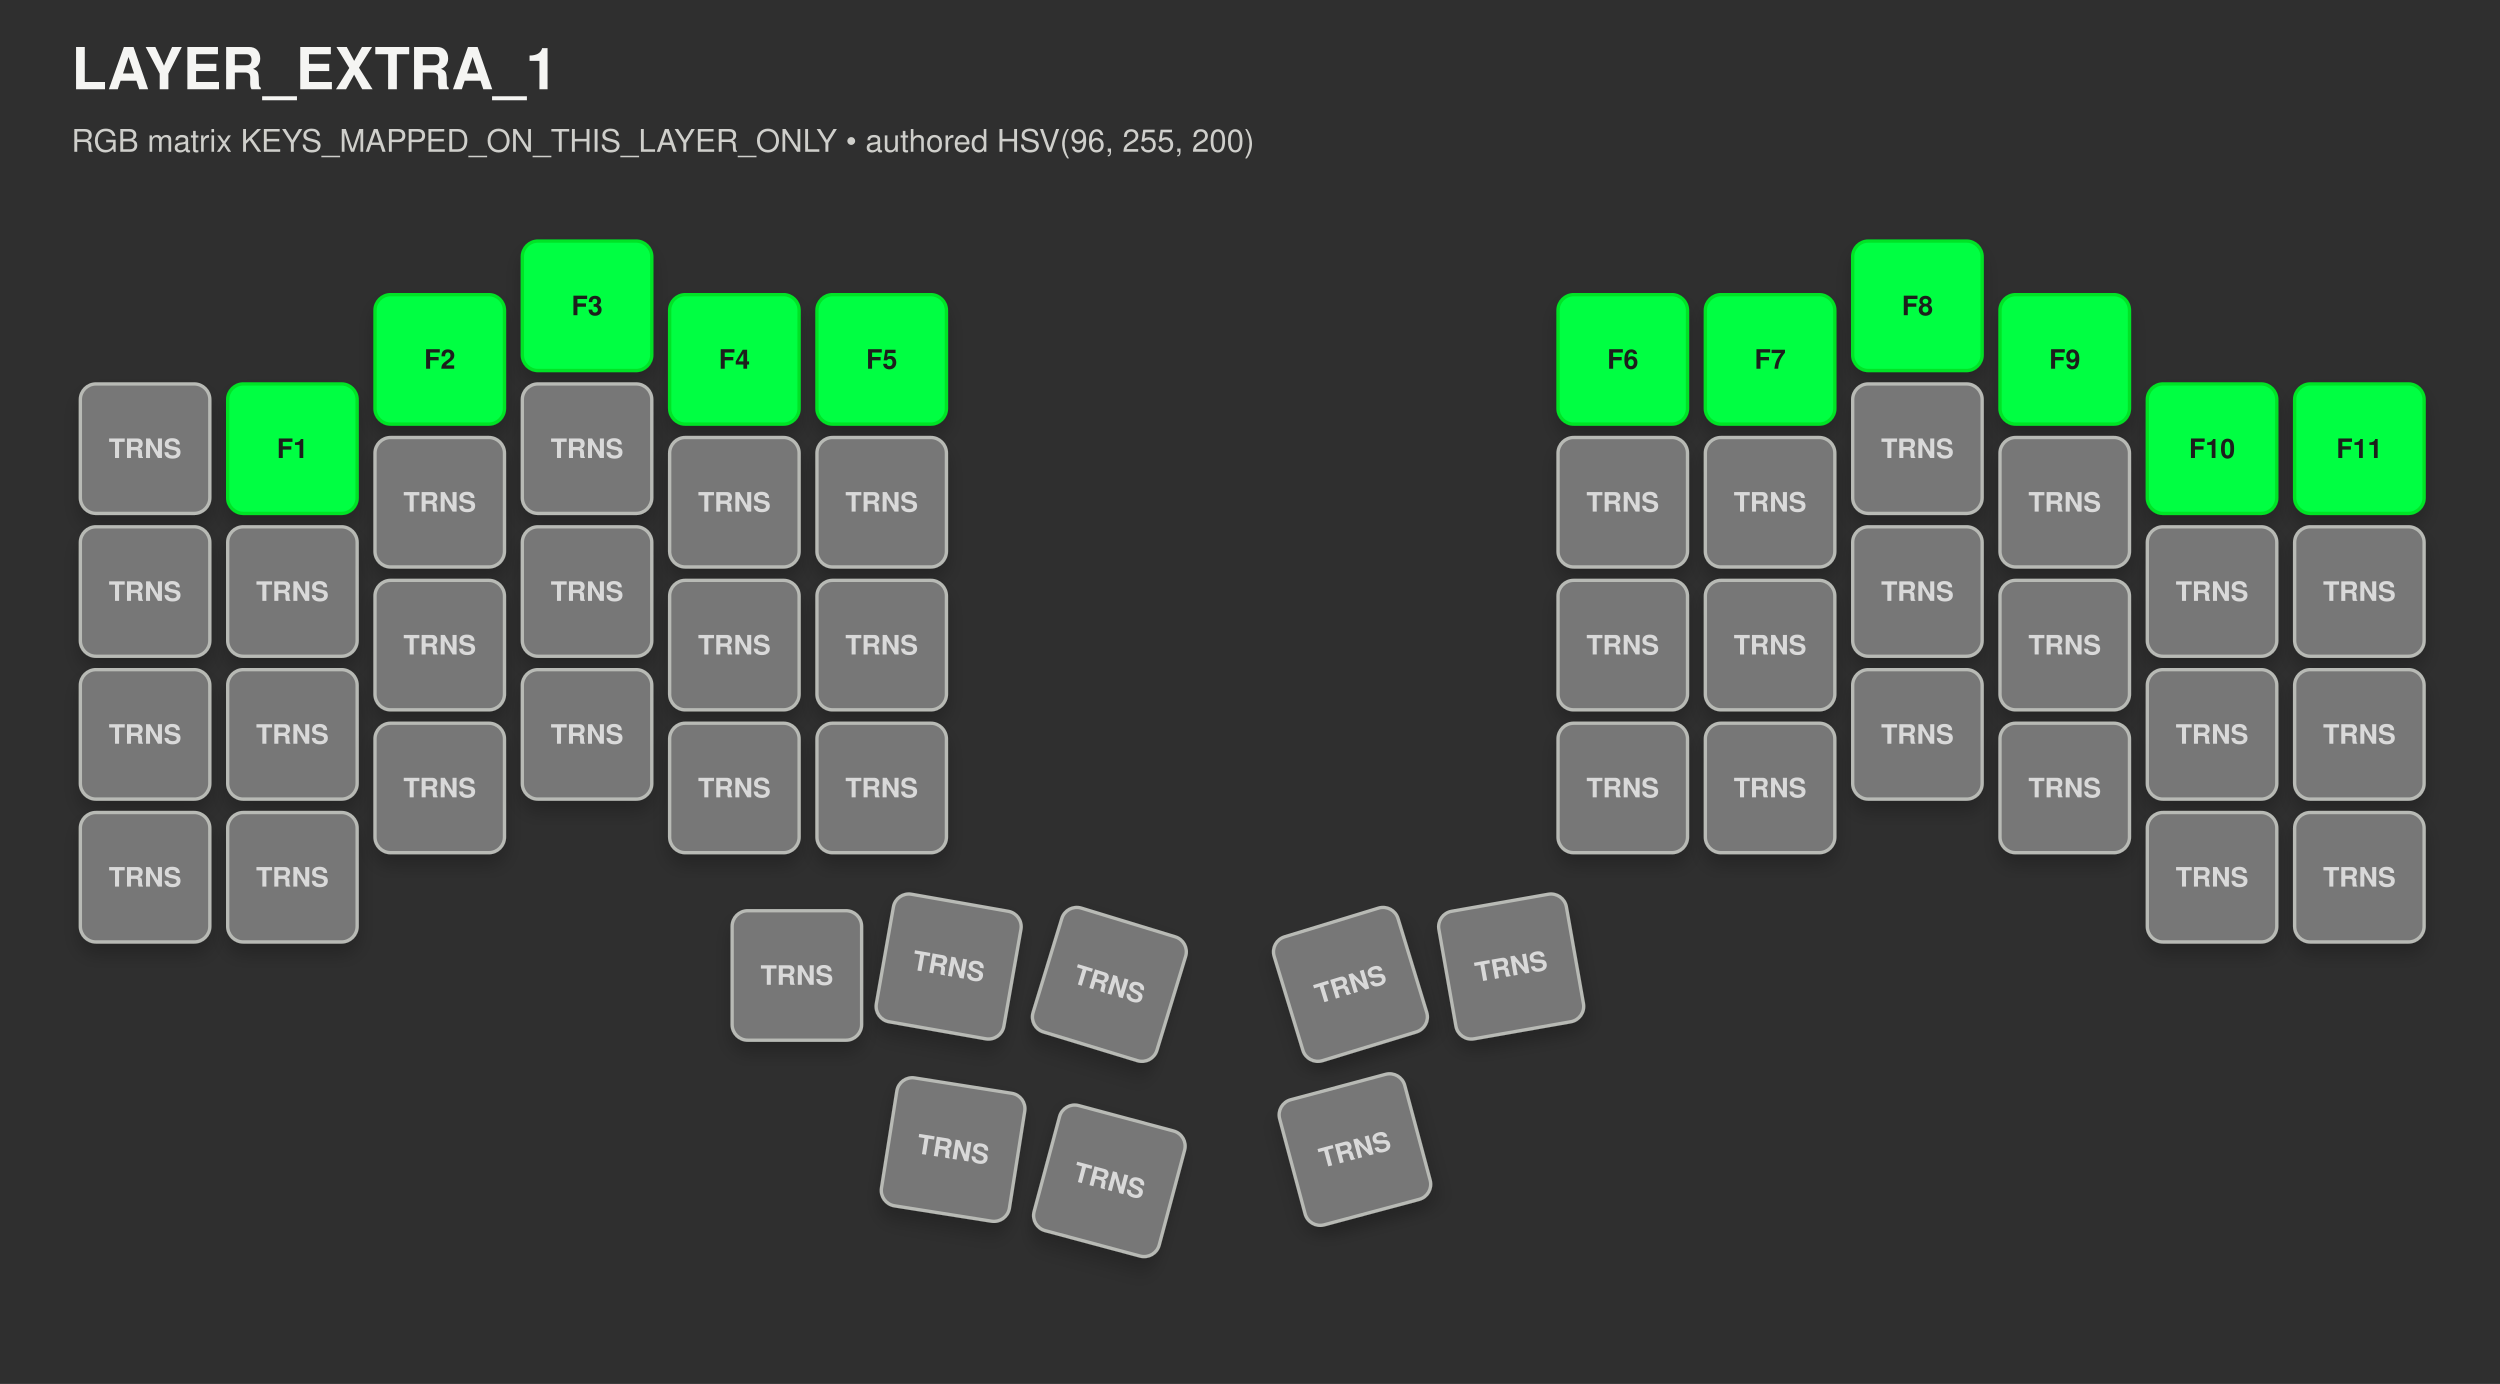
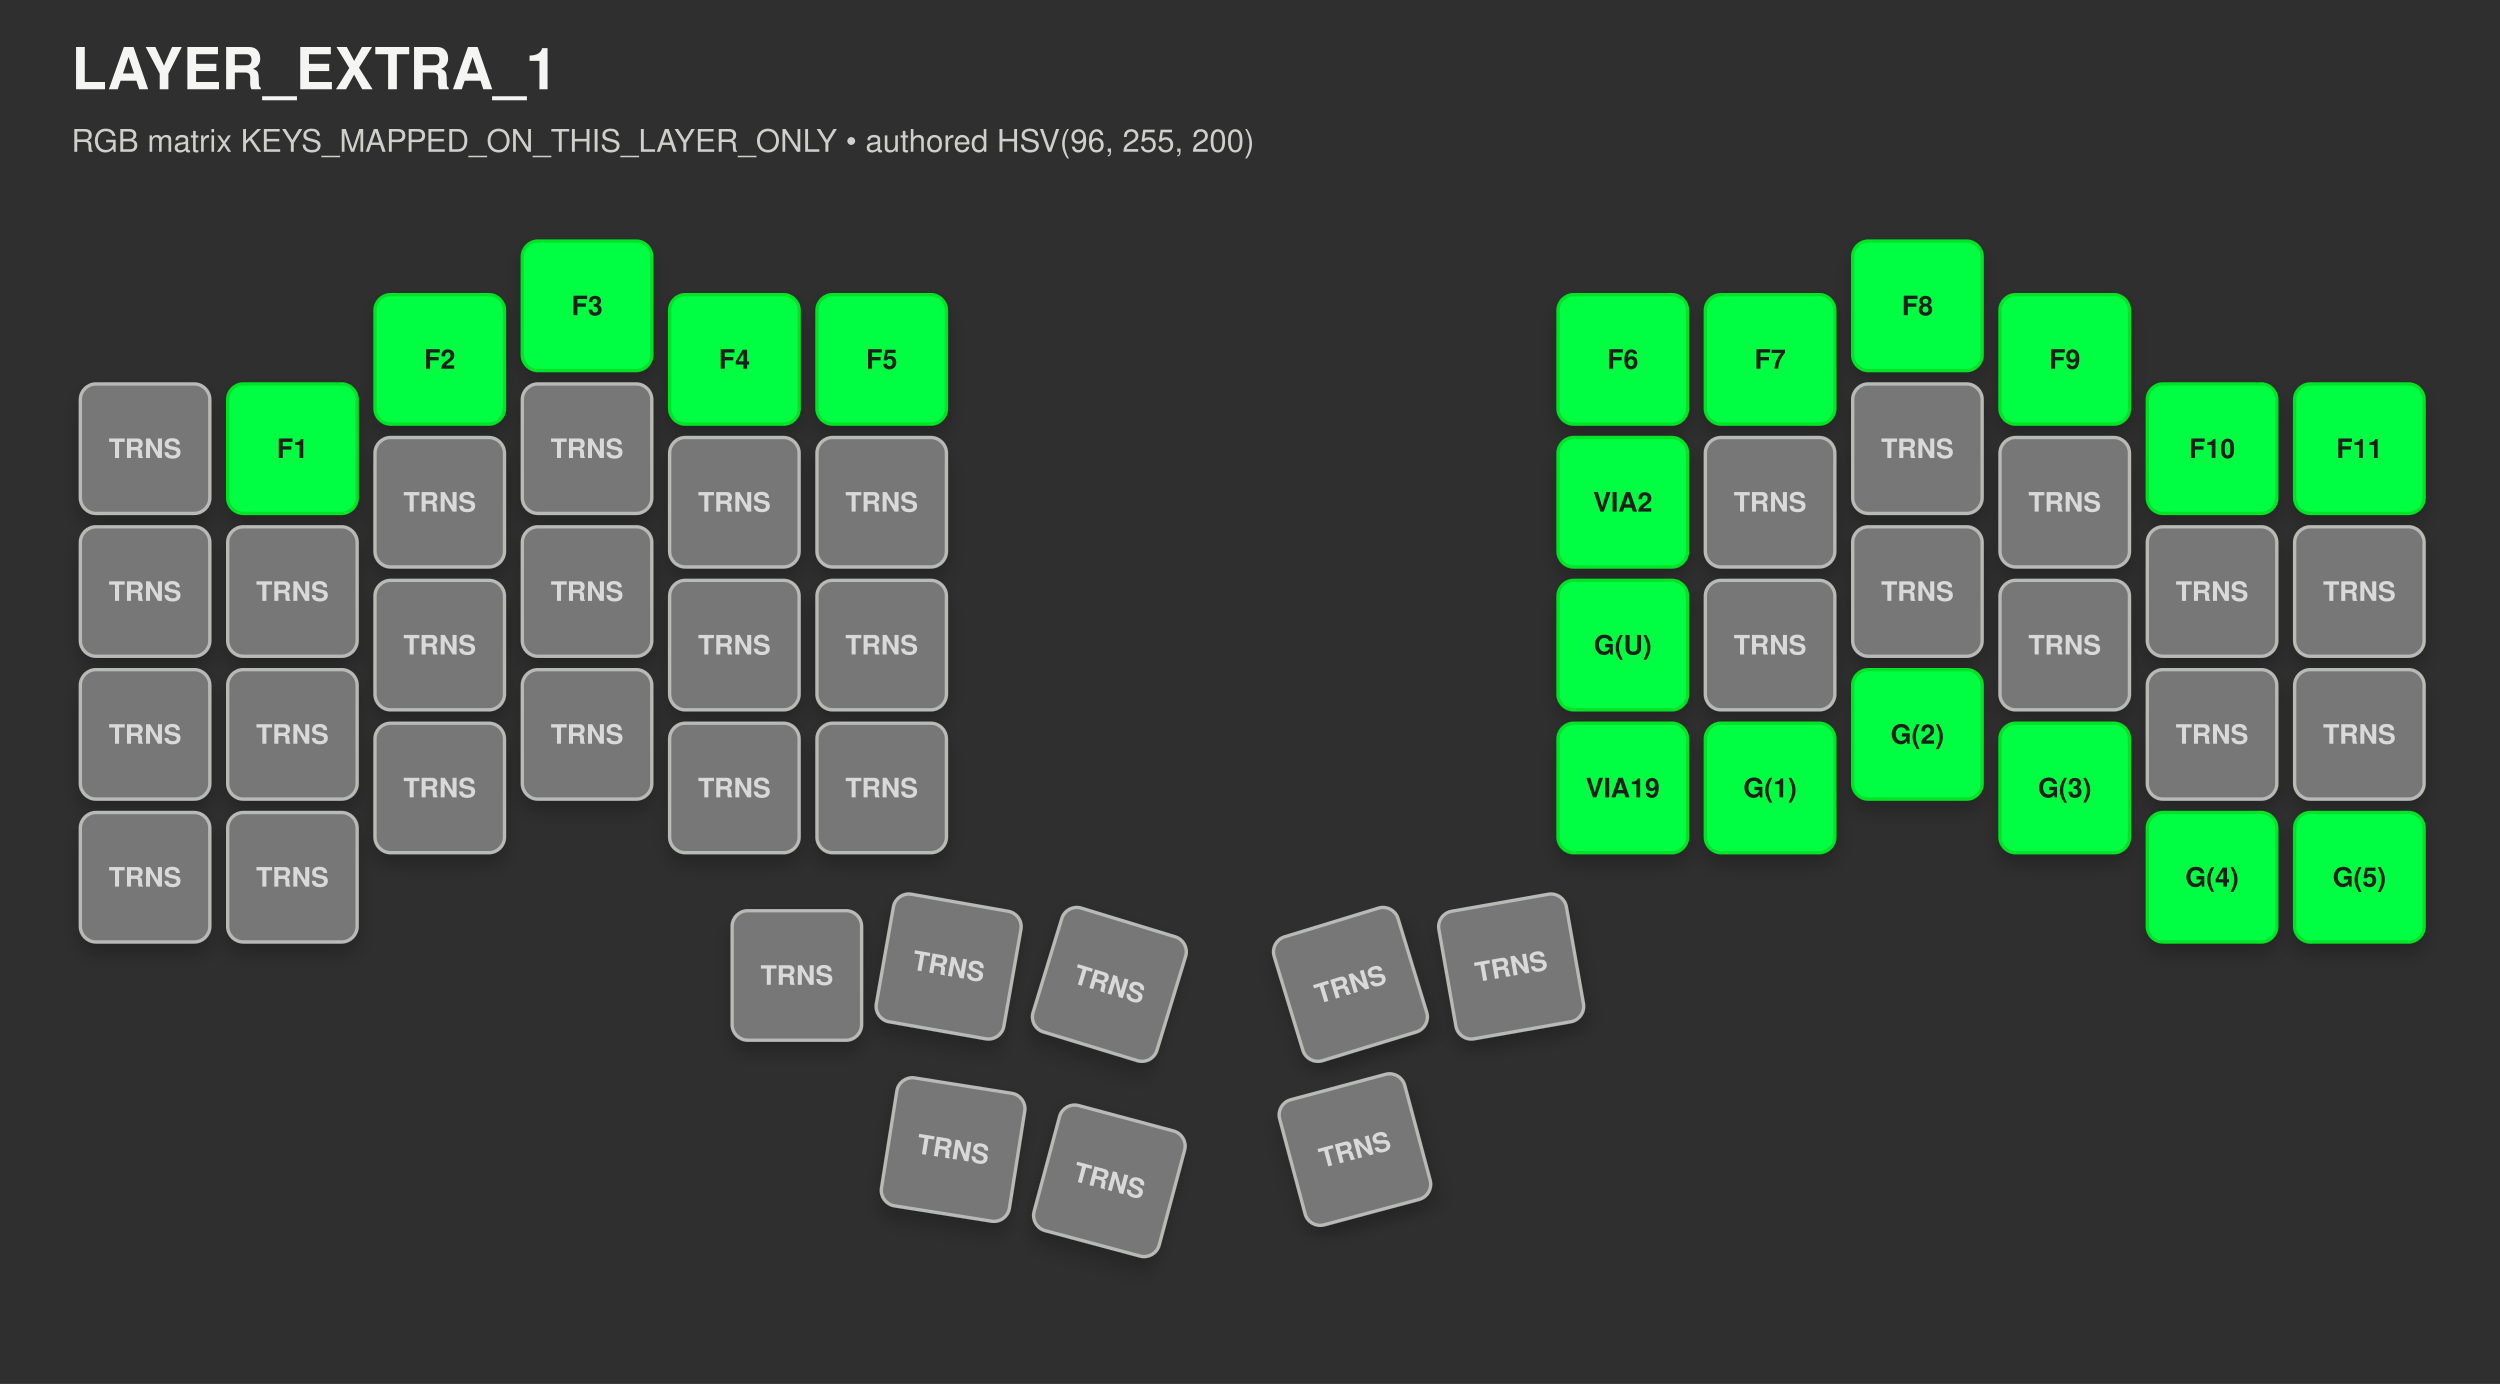
<svg xmlns="http://www.w3.org/2000/svg" width="1120" height="620" viewBox="0 0 1120 620" role="img" aria-labelledby="title desc">
  <defs>
    <filter id="shadow" x="-20%" y="-20%" width="140%" height="140%">
      <feDropShadow dx="0" dy="5" stdDeviation="4" flood-color="#000000" flood-opacity="0.22" />
    </filter>
  </defs>
  <rect width="1120" height="620" fill="#2f2f2f" />
  <text x="32" y="40" fill="#f5f5f3" font-size="26" font-family="Helvetica, Arial, sans-serif" font-weight="700">LAYER_EXTRA_1</text>
  <text x="32" y="68" fill="#cfcfcb" font-size="14" font-family="Helvetica, Arial, sans-serif">RGB matrix KEYS_MAPPED_ON_THIS_LAYER_ONLY • authored HSV(96, 255, 200)</text>
  <g transform="rotate(0 65.0 201.0)">
    <rect x="36.0" y="172.0" width="58" height="58" rx="7" fill="#777777" stroke="#b8bab5" stroke-width="1.5" filter="url(#shadow)" />
    <text x="65.0" y="201.0" fill="#ffffff" fill-opacity="0.72" font-size="12.0" text-anchor="middle" dominant-baseline="middle" font-family="Helvetica, Arial, sans-serif" font-weight="600">TRNS</text>
  </g>
  <g transform="rotate(0 131.0 201.0)">
    <rect x="102.0" y="172.0" width="58" height="58" rx="7" fill="#00ff42" stroke="#00e326" stroke-width="1.5" filter="url(#shadow)" />
    <text x="131.0" y="201.0" fill="#1c1f1c" fill-opacity="1.00" font-size="12.0" text-anchor="middle" dominant-baseline="middle" font-family="Helvetica, Arial, sans-serif" font-weight="600">F1</text>
  </g>
  <g transform="rotate(0 197.0 161.0)">
    <rect x="168.0" y="132.0" width="58" height="58" rx="7" fill="#00ff42" stroke="#00e326" stroke-width="1.5" filter="url(#shadow)" />
    <text x="197.0" y="161.0" fill="#1c1f1c" fill-opacity="1.00" font-size="12.0" text-anchor="middle" dominant-baseline="middle" font-family="Helvetica, Arial, sans-serif" font-weight="600">F2</text>
  </g>
  <g transform="rotate(0 263.0 137.0)">
    <rect x="234.0" y="108.0" width="58" height="58" rx="7" fill="#00ff42" stroke="#00e326" stroke-width="1.5" filter="url(#shadow)" />
    <text x="263.0" y="137.0" fill="#1c1f1c" fill-opacity="1.00" font-size="12.0" text-anchor="middle" dominant-baseline="middle" font-family="Helvetica, Arial, sans-serif" font-weight="600">F3</text>
  </g>
  <g transform="rotate(0 329.0 161.0)">
    <rect x="300.0" y="132.0" width="58" height="58" rx="7" fill="#00ff42" stroke="#00e326" stroke-width="1.5" filter="url(#shadow)" />
    <text x="329.0" y="161.0" fill="#1c1f1c" fill-opacity="1.00" font-size="12.0" text-anchor="middle" dominant-baseline="middle" font-family="Helvetica, Arial, sans-serif" font-weight="600">F4</text>
  </g>
  <g transform="rotate(0 395.0 161.0)">
    <rect x="366.0" y="132.0" width="58" height="58" rx="7" fill="#00ff42" stroke="#00e326" stroke-width="1.5" filter="url(#shadow)" />
    <text x="395.0" y="161.0" fill="#1c1f1c" fill-opacity="1.00" font-size="12.0" text-anchor="middle" dominant-baseline="middle" font-family="Helvetica, Arial, sans-serif" font-weight="600">F5</text>
  </g>
  <g transform="rotate(0 727.0 161.0)">
    <rect x="698.0" y="132.0" width="58" height="58" rx="7" fill="#00ff42" stroke="#00e326" stroke-width="1.5" filter="url(#shadow)" />
    <text x="727.0" y="161.0" fill="#1c1f1c" fill-opacity="1.00" font-size="12.0" text-anchor="middle" dominant-baseline="middle" font-family="Helvetica, Arial, sans-serif" font-weight="600">F6</text>
  </g>
  <g transform="rotate(0 793.0 161.0)">
    <rect x="764.0" y="132.0" width="58" height="58" rx="7" fill="#00ff42" stroke="#00e326" stroke-width="1.5" filter="url(#shadow)" />
    <text x="793.0" y="161.0" fill="#1c1f1c" fill-opacity="1.00" font-size="12.0" text-anchor="middle" dominant-baseline="middle" font-family="Helvetica, Arial, sans-serif" font-weight="600">F7</text>
  </g>
  <g transform="rotate(0 859.0 137.0)">
    <rect x="830.0" y="108.0" width="58" height="58" rx="7" fill="#00ff42" stroke="#00e326" stroke-width="1.5" filter="url(#shadow)" />
    <text x="859.0" y="137.0" fill="#1c1f1c" fill-opacity="1.00" font-size="12.0" text-anchor="middle" dominant-baseline="middle" font-family="Helvetica, Arial, sans-serif" font-weight="600">F8</text>
  </g>
  <g transform="rotate(0 925.0 161.0)">
    <rect x="896.0" y="132.0" width="58" height="58" rx="7" fill="#00ff42" stroke="#00e326" stroke-width="1.5" filter="url(#shadow)" />
    <text x="925.0" y="161.0" fill="#1c1f1c" fill-opacity="1.00" font-size="12.0" text-anchor="middle" dominant-baseline="middle" font-family="Helvetica, Arial, sans-serif" font-weight="600">F9</text>
  </g>
  <g transform="rotate(0 991.0 201.0)">
    <rect x="962.0" y="172.0" width="58" height="58" rx="7" fill="#00ff42" stroke="#00e326" stroke-width="1.5" filter="url(#shadow)" />
    <text x="991.0" y="201.0" fill="#1c1f1c" fill-opacity="1.00" font-size="12.0" text-anchor="middle" dominant-baseline="middle" font-family="Helvetica, Arial, sans-serif" font-weight="600">F10</text>
  </g>
  <g transform="rotate(0 1057.0 201.0)">
    <rect x="1028.0" y="172.0" width="58" height="58" rx="7" fill="#00ff42" stroke="#00e326" stroke-width="1.5" filter="url(#shadow)" />
    <text x="1057.0" y="201.0" fill="#1c1f1c" fill-opacity="1.00" font-size="12.0" text-anchor="middle" dominant-baseline="middle" font-family="Helvetica, Arial, sans-serif" font-weight="600">F11</text>
  </g>
  <g transform="rotate(0 65.0 265.0)">
    <rect x="36.0" y="236.0" width="58" height="58" rx="7" fill="#777777" stroke="#b8bab5" stroke-width="1.5" filter="url(#shadow)" />
    <text x="65.0" y="265.0" fill="#ffffff" fill-opacity="0.72" font-size="12.0" text-anchor="middle" dominant-baseline="middle" font-family="Helvetica, Arial, sans-serif" font-weight="600">TRNS</text>
  </g>
  <g transform="rotate(0 131.0 265.0)">
    <rect x="102.0" y="236.0" width="58" height="58" rx="7" fill="#777777" stroke="#b8bab5" stroke-width="1.5" filter="url(#shadow)" />
    <text x="131.0" y="265.0" fill="#ffffff" fill-opacity="0.72" font-size="12.0" text-anchor="middle" dominant-baseline="middle" font-family="Helvetica, Arial, sans-serif" font-weight="600">TRNS</text>
  </g>
  <g transform="rotate(0 197.0 225.0)">
    <rect x="168.0" y="196.0" width="58" height="58" rx="7" fill="#777777" stroke="#b8bab5" stroke-width="1.5" filter="url(#shadow)" />
    <text x="197.0" y="225.0" fill="#ffffff" fill-opacity="0.72" font-size="12.0" text-anchor="middle" dominant-baseline="middle" font-family="Helvetica, Arial, sans-serif" font-weight="600">TRNS</text>
  </g>
  <g transform="rotate(0 263.0 201.0)">
    <rect x="234.0" y="172.0" width="58" height="58" rx="7" fill="#777777" stroke="#b8bab5" stroke-width="1.5" filter="url(#shadow)" />
    <text x="263.0" y="201.0" fill="#ffffff" fill-opacity="0.72" font-size="12.0" text-anchor="middle" dominant-baseline="middle" font-family="Helvetica, Arial, sans-serif" font-weight="600">TRNS</text>
  </g>
  <g transform="rotate(0 329.0 225.0)">
    <rect x="300.0" y="196.0" width="58" height="58" rx="7" fill="#777777" stroke="#b8bab5" stroke-width="1.5" filter="url(#shadow)" />
    <text x="329.0" y="225.0" fill="#ffffff" fill-opacity="0.72" font-size="12.0" text-anchor="middle" dominant-baseline="middle" font-family="Helvetica, Arial, sans-serif" font-weight="600">TRNS</text>
  </g>
  <g transform="rotate(0 395.0 225.0)">
    <rect x="366.0" y="196.0" width="58" height="58" rx="7" fill="#777777" stroke="#b8bab5" stroke-width="1.5" filter="url(#shadow)" />
    <text x="395.0" y="225.0" fill="#ffffff" fill-opacity="0.72" font-size="12.0" text-anchor="middle" dominant-baseline="middle" font-family="Helvetica, Arial, sans-serif" font-weight="600">TRNS</text>
  </g>
  <g transform="rotate(0 727.0 225.0)">
-     <rect x="698.0" y="196.0" width="58" height="58" rx="7" fill="#777777" stroke="#b8bab5" stroke-width="1.5" filter="url(#shadow)" />
-     <text x="727.0" y="225.0" fill="#ffffff" fill-opacity="0.72" font-size="12.0" text-anchor="middle" dominant-baseline="middle" font-family="Helvetica, Arial, sans-serif" font-weight="600">TRNS</text>
+     <rect x="698.0" y="196.0" width="58" height="58" rx="7" fill="#00ff42" stroke="#00e326" stroke-width="1.5" filter="url(#shadow)" />
+     <text x="727.0" y="225.0" fill="#1c1f1c" fill-opacity="1.00" font-size="12.0" text-anchor="middle" dominant-baseline="middle" font-family="Helvetica, Arial, sans-serif" font-weight="600">VIA2</text>
  </g>
  <g transform="rotate(0 793.0 225.0)">
    <rect x="764.0" y="196.0" width="58" height="58" rx="7" fill="#777777" stroke="#b8bab5" stroke-width="1.5" filter="url(#shadow)" />
    <text x="793.0" y="225.0" fill="#ffffff" fill-opacity="0.72" font-size="12.0" text-anchor="middle" dominant-baseline="middle" font-family="Helvetica, Arial, sans-serif" font-weight="600">TRNS</text>
  </g>
  <g transform="rotate(0 859.0 201.0)">
    <rect x="830.0" y="172.0" width="58" height="58" rx="7" fill="#777777" stroke="#b8bab5" stroke-width="1.5" filter="url(#shadow)" />
    <text x="859.0" y="201.0" fill="#ffffff" fill-opacity="0.72" font-size="12.0" text-anchor="middle" dominant-baseline="middle" font-family="Helvetica, Arial, sans-serif" font-weight="600">TRNS</text>
  </g>
  <g transform="rotate(0 925.0 225.0)">
    <rect x="896.0" y="196.0" width="58" height="58" rx="7" fill="#777777" stroke="#b8bab5" stroke-width="1.5" filter="url(#shadow)" />
    <text x="925.0" y="225.0" fill="#ffffff" fill-opacity="0.72" font-size="12.0" text-anchor="middle" dominant-baseline="middle" font-family="Helvetica, Arial, sans-serif" font-weight="600">TRNS</text>
  </g>
  <g transform="rotate(0 991.0 265.0)">
    <rect x="962.0" y="236.0" width="58" height="58" rx="7" fill="#777777" stroke="#b8bab5" stroke-width="1.5" filter="url(#shadow)" />
    <text x="991.0" y="265.0" fill="#ffffff" fill-opacity="0.72" font-size="12.0" text-anchor="middle" dominant-baseline="middle" font-family="Helvetica, Arial, sans-serif" font-weight="600">TRNS</text>
  </g>
  <g transform="rotate(0 1057.0 265.0)">
    <rect x="1028.0" y="236.0" width="58" height="58" rx="7" fill="#777777" stroke="#b8bab5" stroke-width="1.5" filter="url(#shadow)" />
    <text x="1057.0" y="265.0" fill="#ffffff" fill-opacity="0.72" font-size="12.0" text-anchor="middle" dominant-baseline="middle" font-family="Helvetica, Arial, sans-serif" font-weight="600">TRNS</text>
  </g>
  <g transform="rotate(0 65.0 329.0)">
    <rect x="36.0" y="300.0" width="58" height="58" rx="7" fill="#777777" stroke="#b8bab5" stroke-width="1.5" filter="url(#shadow)" />
    <text x="65.0" y="329.0" fill="#ffffff" fill-opacity="0.72" font-size="12.0" text-anchor="middle" dominant-baseline="middle" font-family="Helvetica, Arial, sans-serif" font-weight="600">TRNS</text>
  </g>
  <g transform="rotate(0 131.0 329.0)">
    <rect x="102.0" y="300.0" width="58" height="58" rx="7" fill="#777777" stroke="#b8bab5" stroke-width="1.5" filter="url(#shadow)" />
    <text x="131.0" y="329.0" fill="#ffffff" fill-opacity="0.72" font-size="12.0" text-anchor="middle" dominant-baseline="middle" font-family="Helvetica, Arial, sans-serif" font-weight="600">TRNS</text>
  </g>
  <g transform="rotate(0 197.0 289.0)">
    <rect x="168.0" y="260.0" width="58" height="58" rx="7" fill="#777777" stroke="#b8bab5" stroke-width="1.5" filter="url(#shadow)" />
    <text x="197.0" y="289.0" fill="#ffffff" fill-opacity="0.72" font-size="12.0" text-anchor="middle" dominant-baseline="middle" font-family="Helvetica, Arial, sans-serif" font-weight="600">TRNS</text>
  </g>
  <g transform="rotate(0 263.0 265.0)">
    <rect x="234.0" y="236.0" width="58" height="58" rx="7" fill="#777777" stroke="#b8bab5" stroke-width="1.5" filter="url(#shadow)" />
    <text x="263.0" y="265.0" fill="#ffffff" fill-opacity="0.72" font-size="12.0" text-anchor="middle" dominant-baseline="middle" font-family="Helvetica, Arial, sans-serif" font-weight="600">TRNS</text>
  </g>
  <g transform="rotate(0 329.0 289.0)">
    <rect x="300.0" y="260.0" width="58" height="58" rx="7" fill="#777777" stroke="#b8bab5" stroke-width="1.5" filter="url(#shadow)" />
    <text x="329.0" y="289.0" fill="#ffffff" fill-opacity="0.72" font-size="12.0" text-anchor="middle" dominant-baseline="middle" font-family="Helvetica, Arial, sans-serif" font-weight="600">TRNS</text>
  </g>
  <g transform="rotate(0 395.0 289.0)">
    <rect x="366.0" y="260.0" width="58" height="58" rx="7" fill="#777777" stroke="#b8bab5" stroke-width="1.5" filter="url(#shadow)" />
    <text x="395.0" y="289.0" fill="#ffffff" fill-opacity="0.72" font-size="12.0" text-anchor="middle" dominant-baseline="middle" font-family="Helvetica, Arial, sans-serif" font-weight="600">TRNS</text>
  </g>
  <g transform="rotate(0 727.0 289.0)">
-     <rect x="698.0" y="260.0" width="58" height="58" rx="7" fill="#777777" stroke="#b8bab5" stroke-width="1.5" filter="url(#shadow)" />
-     <text x="727.0" y="289.0" fill="#ffffff" fill-opacity="0.72" font-size="12.0" text-anchor="middle" dominant-baseline="middle" font-family="Helvetica, Arial, sans-serif" font-weight="600">TRNS</text>
+     <rect x="698.0" y="260.0" width="58" height="58" rx="7" fill="#00ff42" stroke="#00e326" stroke-width="1.5" filter="url(#shadow)" />
+     <text x="727.0" y="289.0" fill="#1c1f1c" fill-opacity="1.00" font-size="12.0" text-anchor="middle" dominant-baseline="middle" font-family="Helvetica, Arial, sans-serif" font-weight="600">G(U)</text>
  </g>
  <g transform="rotate(0 793.0 289.0)">
    <rect x="764.0" y="260.0" width="58" height="58" rx="7" fill="#777777" stroke="#b8bab5" stroke-width="1.5" filter="url(#shadow)" />
    <text x="793.0" y="289.0" fill="#ffffff" fill-opacity="0.72" font-size="12.0" text-anchor="middle" dominant-baseline="middle" font-family="Helvetica, Arial, sans-serif" font-weight="600">TRNS</text>
  </g>
  <g transform="rotate(0 859.0 265.0)">
    <rect x="830.0" y="236.0" width="58" height="58" rx="7" fill="#777777" stroke="#b8bab5" stroke-width="1.5" filter="url(#shadow)" />
    <text x="859.0" y="265.0" fill="#ffffff" fill-opacity="0.72" font-size="12.0" text-anchor="middle" dominant-baseline="middle" font-family="Helvetica, Arial, sans-serif" font-weight="600">TRNS</text>
  </g>
  <g transform="rotate(0 925.0 289.0)">
    <rect x="896.0" y="260.0" width="58" height="58" rx="7" fill="#777777" stroke="#b8bab5" stroke-width="1.5" filter="url(#shadow)" />
    <text x="925.0" y="289.0" fill="#ffffff" fill-opacity="0.72" font-size="12.0" text-anchor="middle" dominant-baseline="middle" font-family="Helvetica, Arial, sans-serif" font-weight="600">TRNS</text>
  </g>
  <g transform="rotate(0 991.0 329.0)">
    <rect x="962.0" y="300.0" width="58" height="58" rx="7" fill="#777777" stroke="#b8bab5" stroke-width="1.5" filter="url(#shadow)" />
    <text x="991.0" y="329.0" fill="#ffffff" fill-opacity="0.72" font-size="12.0" text-anchor="middle" dominant-baseline="middle" font-family="Helvetica, Arial, sans-serif" font-weight="600">TRNS</text>
  </g>
  <g transform="rotate(0 1057.0 329.0)">
    <rect x="1028.0" y="300.0" width="58" height="58" rx="7" fill="#777777" stroke="#b8bab5" stroke-width="1.5" filter="url(#shadow)" />
    <text x="1057.0" y="329.0" fill="#ffffff" fill-opacity="0.72" font-size="12.0" text-anchor="middle" dominant-baseline="middle" font-family="Helvetica, Arial, sans-serif" font-weight="600">TRNS</text>
  </g>
  <g transform="rotate(0 65.0 393.0)">
    <rect x="36.0" y="364.0" width="58" height="58" rx="7" fill="#777777" stroke="#b8bab5" stroke-width="1.5" filter="url(#shadow)" />
    <text x="65.0" y="393.0" fill="#ffffff" fill-opacity="0.72" font-size="12.0" text-anchor="middle" dominant-baseline="middle" font-family="Helvetica, Arial, sans-serif" font-weight="600">TRNS</text>
  </g>
  <g transform="rotate(0 131.0 393.0)">
    <rect x="102.0" y="364.0" width="58" height="58" rx="7" fill="#777777" stroke="#b8bab5" stroke-width="1.5" filter="url(#shadow)" />
    <text x="131.0" y="393.0" fill="#ffffff" fill-opacity="0.72" font-size="12.0" text-anchor="middle" dominant-baseline="middle" font-family="Helvetica, Arial, sans-serif" font-weight="600">TRNS</text>
  </g>
  <g transform="rotate(0 197.0 353.0)">
    <rect x="168.0" y="324.0" width="58" height="58" rx="7" fill="#777777" stroke="#b8bab5" stroke-width="1.5" filter="url(#shadow)" />
    <text x="197.0" y="353.0" fill="#ffffff" fill-opacity="0.72" font-size="12.0" text-anchor="middle" dominant-baseline="middle" font-family="Helvetica, Arial, sans-serif" font-weight="600">TRNS</text>
  </g>
  <g transform="rotate(0 263.0 329.0)">
    <rect x="234.0" y="300.0" width="58" height="58" rx="7" fill="#777777" stroke="#b8bab5" stroke-width="1.5" filter="url(#shadow)" />
    <text x="263.0" y="329.0" fill="#ffffff" fill-opacity="0.72" font-size="12.0" text-anchor="middle" dominant-baseline="middle" font-family="Helvetica, Arial, sans-serif" font-weight="600">TRNS</text>
  </g>
  <g transform="rotate(0 329.0 353.0)">
    <rect x="300.0" y="324.0" width="58" height="58" rx="7" fill="#777777" stroke="#b8bab5" stroke-width="1.5" filter="url(#shadow)" />
    <text x="329.0" y="353.0" fill="#ffffff" fill-opacity="0.72" font-size="12.0" text-anchor="middle" dominant-baseline="middle" font-family="Helvetica, Arial, sans-serif" font-weight="600">TRNS</text>
  </g>
  <g transform="rotate(0 395.0 353.0)">
    <rect x="366.0" y="324.0" width="58" height="58" rx="7" fill="#777777" stroke="#b8bab5" stroke-width="1.5" filter="url(#shadow)" />
    <text x="395.0" y="353.0" fill="#ffffff" fill-opacity="0.72" font-size="12.0" text-anchor="middle" dominant-baseline="middle" font-family="Helvetica, Arial, sans-serif" font-weight="600">TRNS</text>
  </g>
  <g transform="rotate(0 727.0 353.0)">
-     <rect x="698.0" y="324.0" width="58" height="58" rx="7" fill="#777777" stroke="#b8bab5" stroke-width="1.5" filter="url(#shadow)" />
-     <text x="727.0" y="353.0" fill="#ffffff" fill-opacity="0.72" font-size="12.0" text-anchor="middle" dominant-baseline="middle" font-family="Helvetica, Arial, sans-serif" font-weight="600">TRNS</text>
+     <rect x="698.0" y="324.0" width="58" height="58" rx="7" fill="#00ff42" stroke="#00e326" stroke-width="1.5" filter="url(#shadow)" />
+     <text x="727.0" y="353.0" fill="#1c1f1c" fill-opacity="1.00" font-size="12.0" text-anchor="middle" dominant-baseline="middle" font-family="Helvetica, Arial, sans-serif" font-weight="600">VIA19</text>
  </g>
  <g transform="rotate(0 793.0 353.0)">
-     <rect x="764.0" y="324.0" width="58" height="58" rx="7" fill="#777777" stroke="#b8bab5" stroke-width="1.5" filter="url(#shadow)" />
-     <text x="793.0" y="353.0" fill="#ffffff" fill-opacity="0.72" font-size="12.0" text-anchor="middle" dominant-baseline="middle" font-family="Helvetica, Arial, sans-serif" font-weight="600">TRNS</text>
+     <rect x="764.0" y="324.0" width="58" height="58" rx="7" fill="#00ff42" stroke="#00e326" stroke-width="1.5" filter="url(#shadow)" />
+     <text x="793.0" y="353.0" fill="#1c1f1c" fill-opacity="1.00" font-size="12.0" text-anchor="middle" dominant-baseline="middle" font-family="Helvetica, Arial, sans-serif" font-weight="600">G(1)</text>
  </g>
  <g transform="rotate(0 859.0 329.0)">
-     <rect x="830.0" y="300.0" width="58" height="58" rx="7" fill="#777777" stroke="#b8bab5" stroke-width="1.5" filter="url(#shadow)" />
-     <text x="859.0" y="329.0" fill="#ffffff" fill-opacity="0.72" font-size="12.0" text-anchor="middle" dominant-baseline="middle" font-family="Helvetica, Arial, sans-serif" font-weight="600">TRNS</text>
+     <rect x="830.0" y="300.0" width="58" height="58" rx="7" fill="#00ff42" stroke="#00e326" stroke-width="1.5" filter="url(#shadow)" />
+     <text x="859.0" y="329.0" fill="#1c1f1c" fill-opacity="1.00" font-size="12.0" text-anchor="middle" dominant-baseline="middle" font-family="Helvetica, Arial, sans-serif" font-weight="600">G(2)</text>
  </g>
  <g transform="rotate(0 925.0 353.0)">
-     <rect x="896.0" y="324.0" width="58" height="58" rx="7" fill="#777777" stroke="#b8bab5" stroke-width="1.5" filter="url(#shadow)" />
-     <text x="925.0" y="353.0" fill="#ffffff" fill-opacity="0.72" font-size="12.0" text-anchor="middle" dominant-baseline="middle" font-family="Helvetica, Arial, sans-serif" font-weight="600">TRNS</text>
+     <rect x="896.0" y="324.0" width="58" height="58" rx="7" fill="#00ff42" stroke="#00e326" stroke-width="1.5" filter="url(#shadow)" />
+     <text x="925.0" y="353.0" fill="#1c1f1c" fill-opacity="1.00" font-size="12.0" text-anchor="middle" dominant-baseline="middle" font-family="Helvetica, Arial, sans-serif" font-weight="600">G(3)</text>
  </g>
  <g transform="rotate(0 991.0 393.0)">
-     <rect x="962.0" y="364.0" width="58" height="58" rx="7" fill="#777777" stroke="#b8bab5" stroke-width="1.5" filter="url(#shadow)" />
-     <text x="991.0" y="393.0" fill="#ffffff" fill-opacity="0.72" font-size="12.0" text-anchor="middle" dominant-baseline="middle" font-family="Helvetica, Arial, sans-serif" font-weight="600">TRNS</text>
+     <rect x="962.0" y="364.0" width="58" height="58" rx="7" fill="#00ff42" stroke="#00e326" stroke-width="1.5" filter="url(#shadow)" />
+     <text x="991.0" y="393.0" fill="#1c1f1c" fill-opacity="1.00" font-size="12.0" text-anchor="middle" dominant-baseline="middle" font-family="Helvetica, Arial, sans-serif" font-weight="600">G(4)</text>
  </g>
  <g transform="rotate(0 1057.0 393.0)">
-     <rect x="1028.0" y="364.0" width="58" height="58" rx="7" fill="#777777" stroke="#b8bab5" stroke-width="1.5" filter="url(#shadow)" />
-     <text x="1057.0" y="393.0" fill="#ffffff" fill-opacity="0.72" font-size="12.0" text-anchor="middle" dominant-baseline="middle" font-family="Helvetica, Arial, sans-serif" font-weight="600">TRNS</text>
+     <rect x="1028.0" y="364.0" width="58" height="58" rx="7" fill="#00ff42" stroke="#00e326" stroke-width="1.5" filter="url(#shadow)" />
+     <text x="1057.0" y="393.0" fill="#1c1f1c" fill-opacity="1.00" font-size="12.0" text-anchor="middle" dominant-baseline="middle" font-family="Helvetica, Arial, sans-serif" font-weight="600">G(5)</text>
  </g>
  <g transform="rotate(0 357.0 437.0)">
    <rect x="328.0" y="408.0" width="58" height="58" rx="7" fill="#777777" stroke="#b8bab5" stroke-width="1.5" filter="url(#shadow)" />
    <text x="357.0" y="437.0" fill="#ffffff" fill-opacity="0.72" font-size="12.0" text-anchor="middle" dominant-baseline="middle" font-family="Helvetica, Arial, sans-serif" font-weight="600">TRNS</text>
  </g>
  <g transform="rotate(10 425.0 433.0)">
    <rect x="396.0" y="404.0" width="58" height="58" rx="7" fill="#777777" stroke="#b8bab5" stroke-width="1.5" filter="url(#shadow)" />
    <text x="425.0" y="433.0" fill="#ffffff" fill-opacity="0.72" font-size="12.0" text-anchor="middle" dominant-baseline="middle" font-family="Helvetica, Arial, sans-serif" font-weight="600">TRNS</text>
  </g>
  <g transform="rotate(17 497.0 441.0)">
    <rect x="468.0" y="412.0" width="58" height="58" rx="7" fill="#777777" stroke="#b8bab5" stroke-width="1.5" filter="url(#shadow)" />
    <text x="497.0" y="441.0" fill="#ffffff" fill-opacity="0.72" font-size="12.0" text-anchor="middle" dominant-baseline="middle" font-family="Helvetica, Arial, sans-serif" font-weight="600">TRNS</text>
  </g>
  <g transform="rotate(-17 605.0 441.0)">
    <rect x="576.0" y="412.0" width="58" height="58" rx="7" fill="#777777" stroke="#b8bab5" stroke-width="1.5" filter="url(#shadow)" />
    <text x="605.0" y="441.0" fill="#ffffff" fill-opacity="0.72" font-size="12.0" text-anchor="middle" dominant-baseline="middle" font-family="Helvetica, Arial, sans-serif" font-weight="600">TRNS</text>
  </g>
  <g transform="rotate(-10 677.0 433.0)">
    <rect x="648.0" y="404.0" width="58" height="58" rx="7" fill="#777777" stroke="#b8bab5" stroke-width="1.5" filter="url(#shadow)" />
    <text x="677.0" y="433.0" fill="#ffffff" fill-opacity="0.72" font-size="12.0" text-anchor="middle" dominant-baseline="middle" font-family="Helvetica, Arial, sans-serif" font-weight="600">TRNS</text>
  </g>
  <g transform="rotate(9 427.0 515.0)">
    <rect x="398.0" y="486.0" width="58" height="58" rx="7" fill="#777777" stroke="#b8bab5" stroke-width="1.5" filter="url(#shadow)" />
    <text x="427.0" y="515.0" fill="#ffffff" fill-opacity="0.72" font-size="12.0" text-anchor="middle" dominant-baseline="middle" font-family="Helvetica, Arial, sans-serif" font-weight="600">TRNS</text>
  </g>
  <g transform="rotate(15 497.0 529.0)">
    <rect x="468.0" y="500.0" width="58" height="58" rx="7" fill="#777777" stroke="#b8bab5" stroke-width="1.5" filter="url(#shadow)" />
    <text x="497.0" y="529.0" fill="#ffffff" fill-opacity="0.72" font-size="12.0" text-anchor="middle" dominant-baseline="middle" font-family="Helvetica, Arial, sans-serif" font-weight="600">TRNS</text>
  </g>
  <g transform="rotate(-15 607.0 515.0)">
    <rect x="578.0" y="486.0" width="58" height="58" rx="7" fill="#777777" stroke="#b8bab5" stroke-width="1.5" filter="url(#shadow)" />
    <text x="607.0" y="515.0" fill="#ffffff" fill-opacity="0.72" font-size="12.0" text-anchor="middle" dominant-baseline="middle" font-family="Helvetica, Arial, sans-serif" font-weight="600">TRNS</text>
  </g>
</svg>
